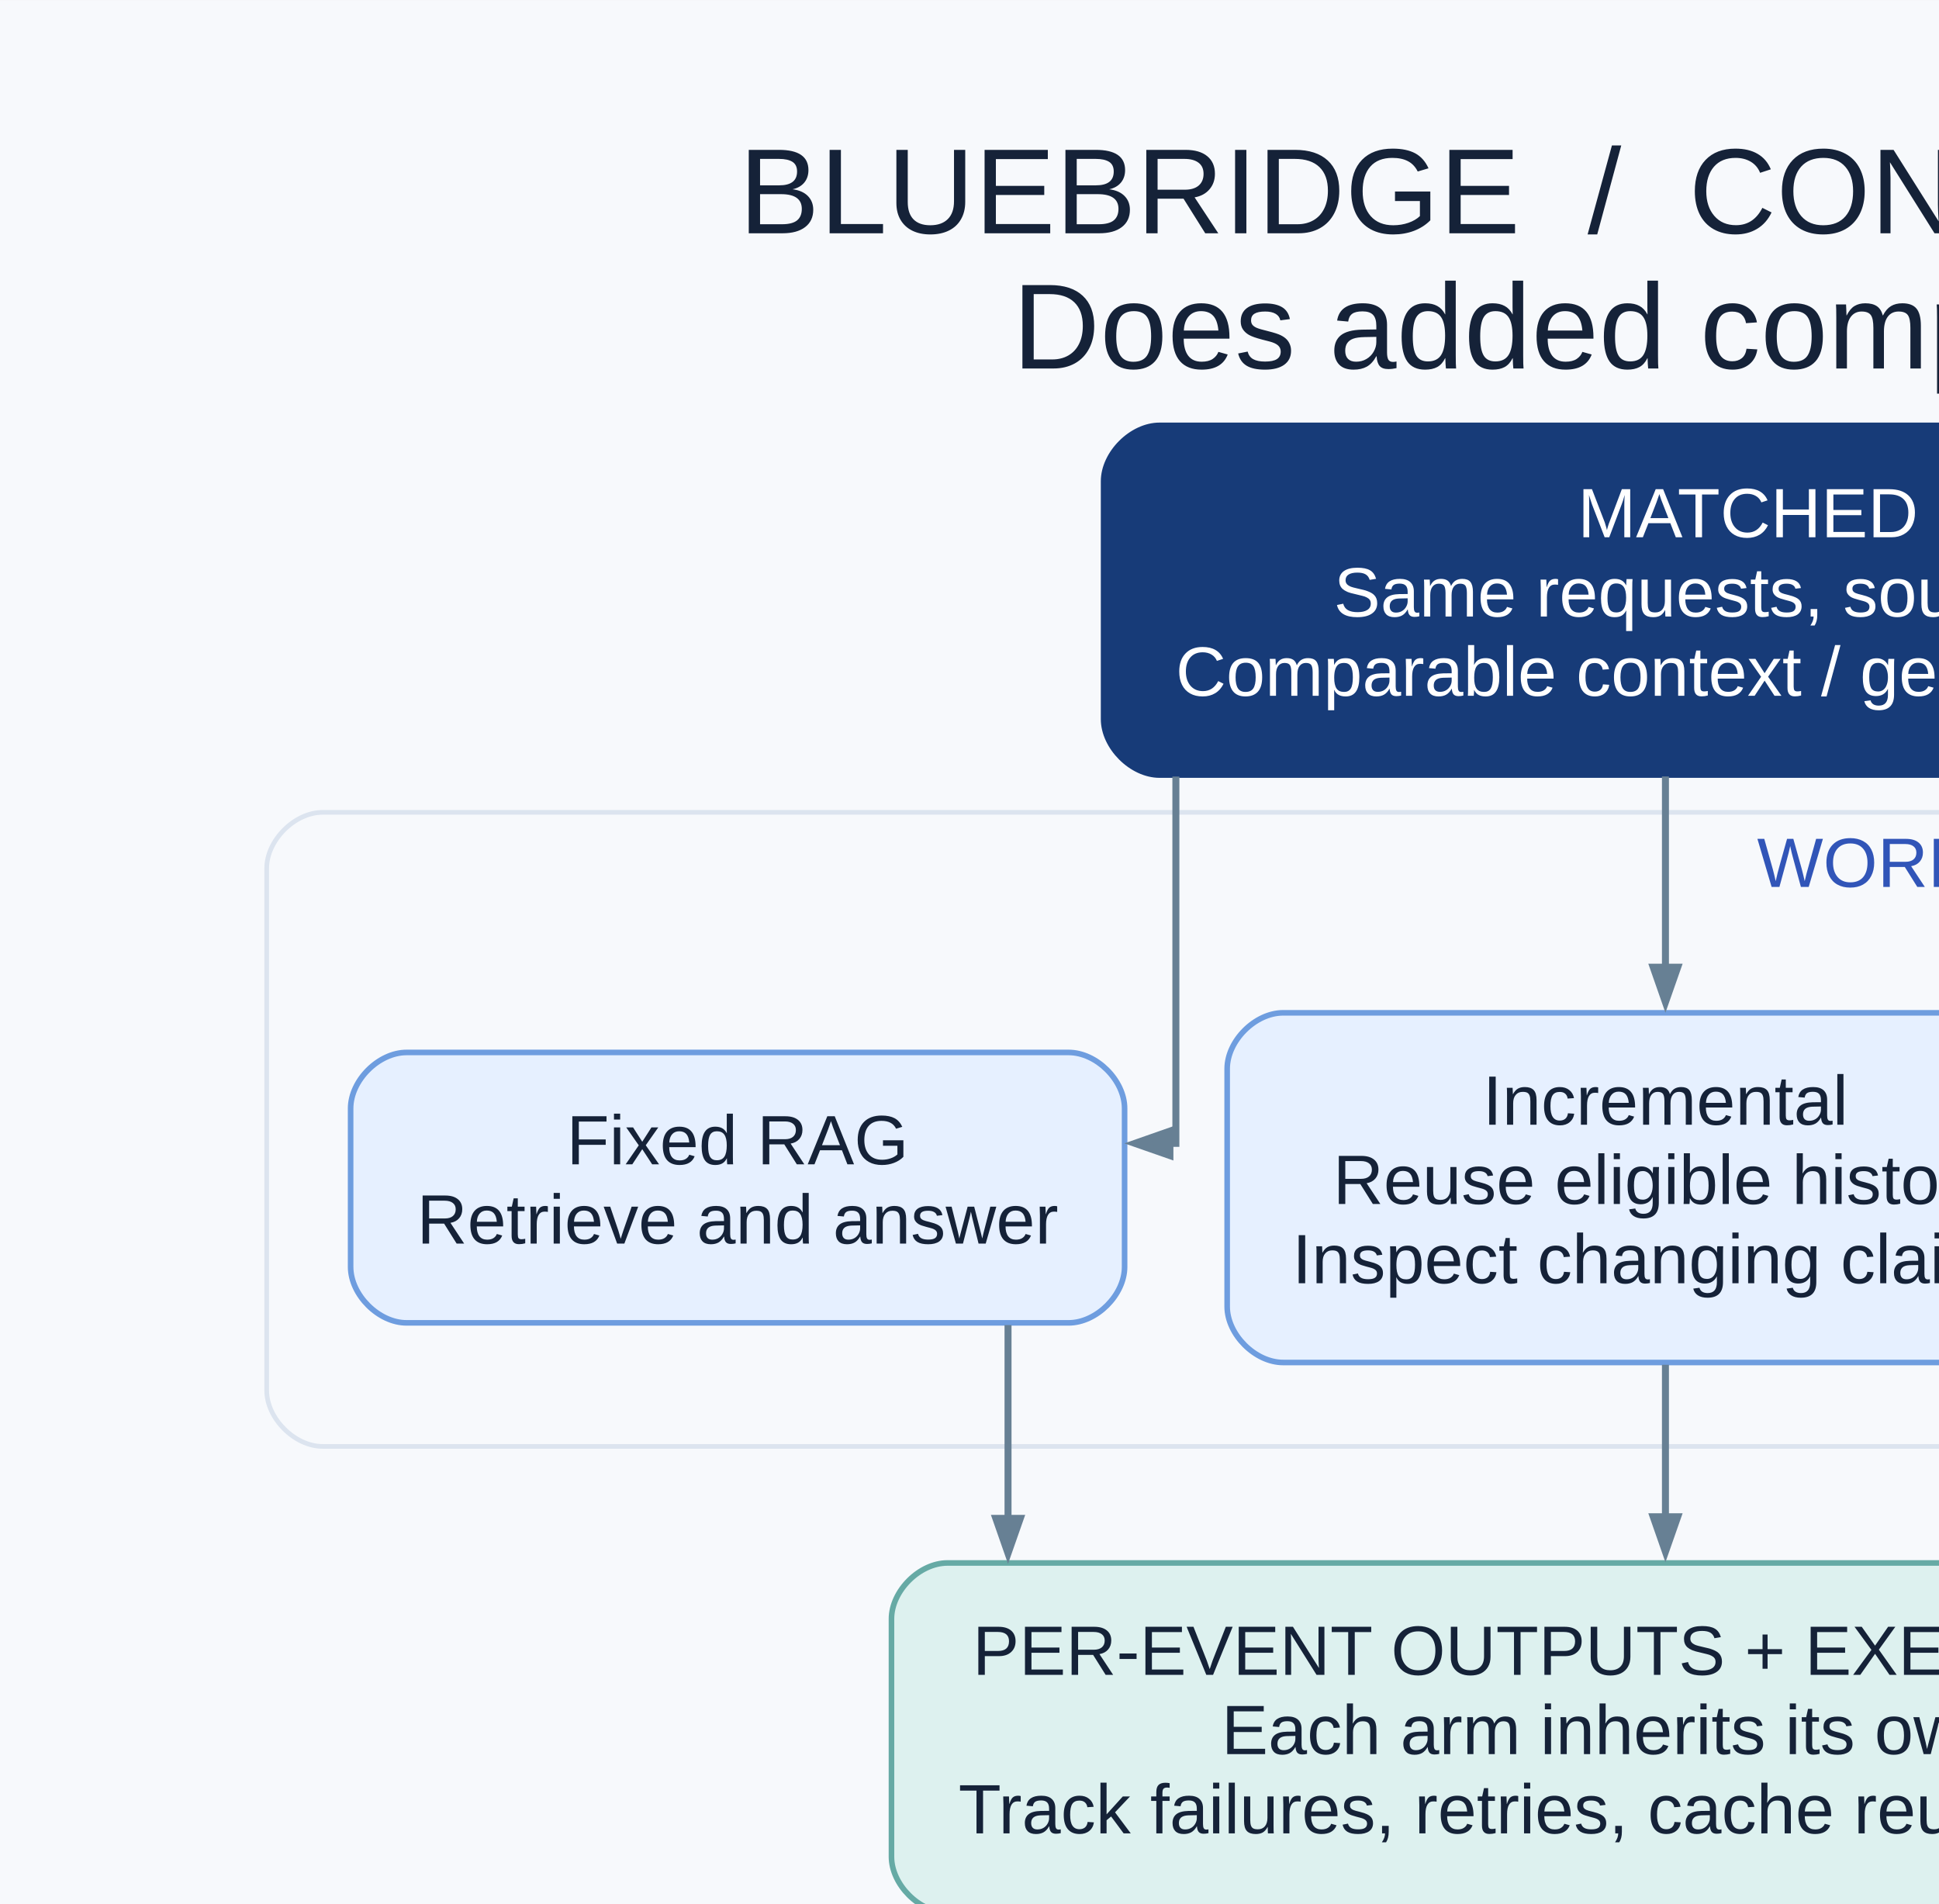
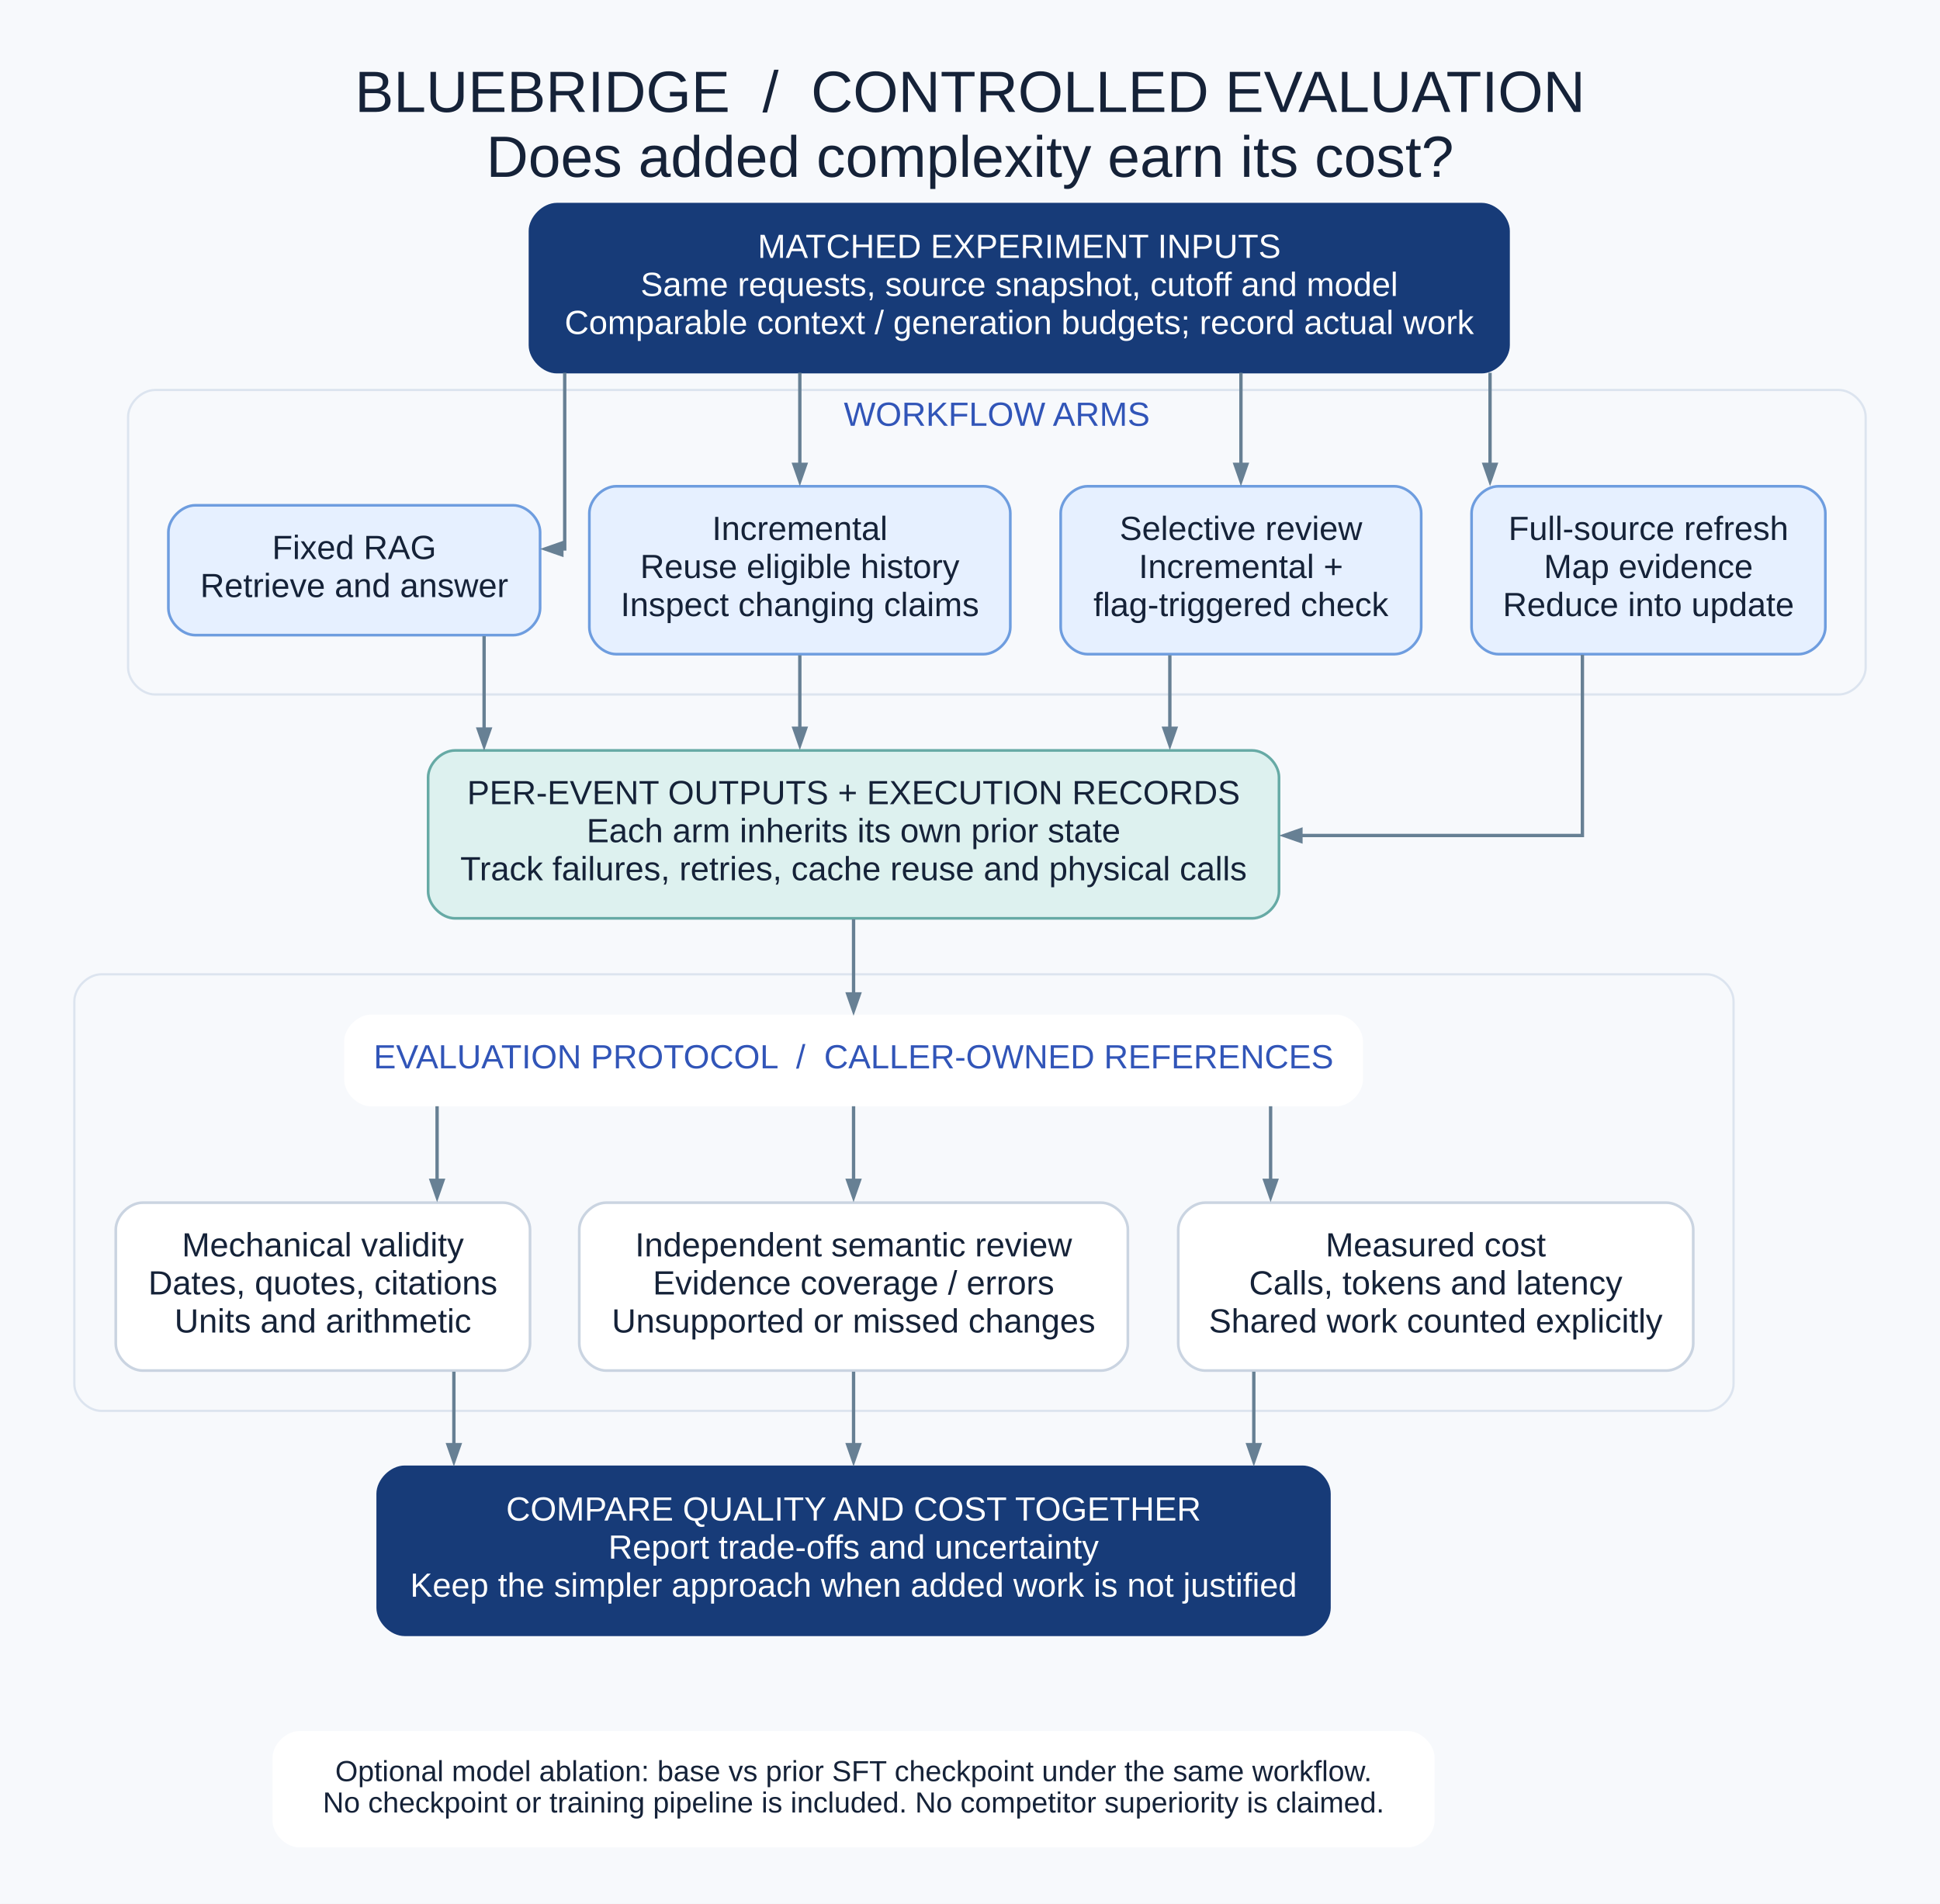
- <svg xmlns="http://www.w3.org/2000/svg" width="1805pt" height="1772pt" viewBox="0.00 0.00 866.40 850.40">
-   <g id="graph0" class="graph" transform="scale(2.08333 2.08333) rotate(0) translate(25.2 825.2)">
+ <svg xmlns="http://www.w3.org/2000/svg" width="866pt" height="850pt" viewBox="0.00 0.00 866.40 850.40">
+   <g id="graph0" class="graph" transform="scale(1 1) rotate(0) translate(25.2 825.2)">
    <polygon fill="#f7f9fc" stroke="none" points="-25.2,25.2 -25.2,-825.2 841.2,-825.2 841.2,25.2 -25.2,25.2" />
    <text text-anchor="middle" x="408" y="-775.2" font-family="Arial" font-size="26.00" fill="#152238">BLUEBRIDGE  /  CONTROLLED EVALUATION</text>
    <text text-anchor="middle" x="408" y="-746.2" font-family="Arial" font-size="26.00" fill="#152238">Does added complexity earn its cost?</text>
    <g id="clust1" class="cluster">
      <path fill="#f7f9fc" stroke="#dce4ef" d="M44,-515C44,-515 796,-515 796,-515 802,-515 808,-521 808,-527 808,-527 808,-639 808,-639 808,-645 802,-651 796,-651 796,-651 44,-651 44,-651 38,-651 32,-645 32,-639 32,-639 32,-527 32,-527 32,-521 38,-515 44,-515" />
      <text text-anchor="middle" x="420" y="-635" font-family="Arial" font-size="15.00" fill="#3155b8">WORKFLOW ARMS</text>
    </g>
    <g id="clust3" class="cluster">
      <path fill="#f7f9fc" stroke="#dce4ef" d="M20,-195C20,-195 737,-195 737,-195 743,-195 749,-201 749,-207 749,-207 749,-378 749,-378 749,-384 743,-390 737,-390 737,-390 20,-390 20,-390 14,-390 8,-384 8,-378 8,-378 8,-207 8,-207 8,-201 14,-195 20,-195" />
    </g>
    <g id="node1" class="node">
      <path fill="#173b78" stroke="#173b78" stroke-width="1.2" d="M636.5,-734C636.5,-734 223.5,-734 223.5,-734 217.5,-734 211.5,-728 211.5,-722 211.5,-722 211.5,-671 211.5,-671 211.5,-665 217.5,-659 223.5,-659 223.5,-659 636.5,-659 636.5,-659 642.5,-659 648.5,-665 648.5,-671 648.5,-671 648.5,-722 648.5,-722 648.5,-728 642.5,-734 636.5,-734" />
      <text text-anchor="middle" x="430" y="-710" font-family="Arial" font-size="15.00" fill="white">MATCHED EXPERIMENT INPUTS</text>
      <text text-anchor="middle" x="430" y="-693" font-family="Arial" font-size="15.00" fill="white">Same requests, source snapshot, cutoff and model</text>
      <text text-anchor="middle" x="430" y="-676" font-family="Arial" font-size="15.00" fill="white">Comparable context / generation budgets; record actual work</text>
    </g>
    <g id="node2" class="node">
      <path fill="#e6f0ff" stroke="#6e9ddf" stroke-width="1.2" d="M204,-599.5C204,-599.5 62,-599.5 62,-599.5 56,-599.5 50,-593.5 50,-587.5 50,-587.5 50,-553.5 50,-553.5 50,-547.5 56,-541.5 62,-541.5 62,-541.5 204,-541.5 204,-541.5 210,-541.5 216,-547.5 216,-553.5 216,-553.5 216,-587.5 216,-587.5 216,-593.5 210,-599.5 204,-599.5" />
      <text text-anchor="middle" x="133" y="-575.5" font-family="Arial" font-size="15.00" fill="#152238">Fixed RAG</text>
      <text text-anchor="middle" x="133" y="-558.5" font-family="Arial" font-size="15.00" fill="#152238">Retrieve and answer</text>
    </g>
    <g id="edge1" class="edge">
      <path fill="none" stroke="#678094" stroke-width="1.5" d="M227,-658.68C227,-624.66 227,-580 227,-580 227,-580 225.72,-580 225.72,-580" />
      <polygon fill="#678094" stroke="#678094" stroke-width="1.5" points="225.72,-577.38 218.22,-580 225.72,-582.63 225.72,-577.38" />
    </g>
    <g id="node3" class="node">
      <path fill="#e6f0ff" stroke="#6e9ddf" stroke-width="1.2" d="M414,-608C414,-608 250,-608 250,-608 244,-608 238,-602 238,-596 238,-596 238,-545 238,-545 238,-539 244,-533 250,-533 250,-533 414,-533 414,-533 420,-533 426,-539 426,-545 426,-545 426,-596 426,-596 426,-602 420,-608 414,-608" />
      <text text-anchor="middle" x="332" y="-584" font-family="Arial" font-size="15.00" fill="#152238">Incremental</text>
      <text text-anchor="middle" x="332" y="-567" font-family="Arial" font-size="15.00" fill="#152238">Reuse eligible history</text>
      <text text-anchor="middle" x="332" y="-550" font-family="Arial" font-size="15.00" fill="#152238">Inspect changing claims</text>
    </g>
    <g id="edge2" class="edge">
      <path fill="none" stroke="#678094" stroke-width="1.5" d="M332,-658.7C332,-658.7 332,-617.78 332,-617.78" />
      <polygon fill="#678094" stroke="#678094" stroke-width="1.5" points="334.63,-617.78 332,-610.28 329.38,-617.78 334.63,-617.78" />
    </g>
    <g id="node4" class="node">
      <path fill="#e6f0ff" stroke="#6e9ddf" stroke-width="1.2" d="M597.5,-608C597.5,-608 460.5,-608 460.5,-608 454.5,-608 448.5,-602 448.5,-596 448.5,-596 448.5,-545 448.5,-545 448.5,-539 454.5,-533 460.5,-533 460.5,-533 597.5,-533 597.5,-533 603.5,-533 609.5,-539 609.5,-545 609.5,-545 609.5,-596 609.5,-596 609.5,-602 603.5,-608 597.5,-608" />
      <text text-anchor="middle" x="529" y="-584" font-family="Arial" font-size="15.00" fill="#152238">Selective review</text>
      <text text-anchor="middle" x="529" y="-567" font-family="Arial" font-size="15.00" fill="#152238">Incremental +</text>
      <text text-anchor="middle" x="529" y="-550" font-family="Arial" font-size="15.00" fill="#152238">flag-triggered check</text>
    </g>
    <g id="edge3" class="edge">
      <path fill="none" stroke="#678094" stroke-width="1.5" d="M529,-658.7C529,-658.7 529,-617.78 529,-617.78" />
      <polygon fill="#678094" stroke="#678094" stroke-width="1.5" points="531.63,-617.78 529,-610.28 526.38,-617.78 531.63,-617.78" />
    </g>
    <g id="node5" class="node">
      <path fill="#e6f0ff" stroke="#6e9ddf" stroke-width="1.2" d="M778,-608C778,-608 644,-608 644,-608 638,-608 632,-602 632,-596 632,-596 632,-545 632,-545 632,-539 638,-533 644,-533 644,-533 778,-533 778,-533 784,-533 790,-539 790,-545 790,-545 790,-596 790,-596 790,-602 784,-608 778,-608" />
      <text text-anchor="middle" x="711" y="-584" font-family="Arial" font-size="15.00" fill="#152238">Full-source refresh</text>
      <text text-anchor="middle" x="711" y="-567" font-family="Arial" font-size="15.00" fill="#152238">Map evidence</text>
      <text text-anchor="middle" x="711" y="-550" font-family="Arial" font-size="15.00" fill="#152238">Reduce into update</text>
    </g>
    <g id="edge4" class="edge">
      <path fill="none" stroke="#678094" stroke-width="1.5" d="M640.25,-658.7C640.25,-658.7 640.25,-617.78 640.25,-617.78" />
      <polygon fill="#678094" stroke="#678094" stroke-width="1.5" points="642.88,-617.78 640.25,-610.28 637.63,-617.78 642.88,-617.78" />
    </g>
    <g id="node6" class="node">
      <path fill="#ddf1ef" stroke="#66aaa5" stroke-width="1.2" d="M534,-490C534,-490 178,-490 178,-490 172,-490 166,-484 166,-478 166,-478 166,-427 166,-427 166,-421 172,-415 178,-415 178,-415 534,-415 534,-415 540,-415 546,-421 546,-427 546,-427 546,-478 546,-478 546,-484 540,-490 534,-490" />
      <text text-anchor="middle" x="356" y="-466" font-family="Arial" font-size="15.00" fill="#152238">PER-EVENT OUTPUTS + EXECUTION RECORDS</text>
      <text text-anchor="middle" x="356" y="-449" font-family="Arial" font-size="15.00" fill="#152238">Each arm inherits its own prior state</text>
      <text text-anchor="middle" x="356" y="-432" font-family="Arial" font-size="15.00" fill="#152238">Track failures, retries, cache reuse and physical calls</text>
    </g>
    <g id="edge5" class="edge">
      <path fill="none" stroke="#678094" stroke-width="1.5" d="M191,-541.03C191,-541.03 191,-499.57 191,-499.57" />
      <polygon fill="#678094" stroke="#678094" stroke-width="1.5" points="193.63,-499.57 191,-492.07 188.38,-499.57 193.63,-499.57" />
    </g>
    <g id="edge6" class="edge">
      <path fill="none" stroke="#678094" stroke-width="1.5" d="M332,-532.51C332,-532.51 332,-499.91 332,-499.91" />
      <polygon fill="#678094" stroke="#678094" stroke-width="1.5" points="334.63,-499.91 332,-492.41 329.38,-499.91 334.63,-499.91" />
    </g>
    <g id="edge7" class="edge">
      <path fill="none" stroke="#678094" stroke-width="1.5" d="M497.25,-532.51C497.25,-532.51 497.25,-499.91 497.25,-499.91" />
      <polygon fill="#678094" stroke="#678094" stroke-width="1.5" points="499.88,-499.91 497.25,-492.41 494.63,-499.91 499.88,-499.91" />
    </g>
    <g id="edge8" class="edge">
      <path fill="none" stroke="#678094" stroke-width="1.5" d="M681.5,-532.68C681.5,-498 681.5,-452 681.5,-452 681.5,-452 555.79,-452 555.79,-452" />
      <polygon fill="#678094" stroke="#678094" stroke-width="1.5" points="555.79,-449.38 548.29,-452 555.79,-454.63 555.79,-449.38" />
    </g>
    <g id="node7" class="node">
      <path fill="white" stroke="none" stroke-width="1.2" d="M571.5,-372C571.5,-372 140.5,-372 140.5,-372 134.5,-372 128.5,-366 128.5,-360 128.5,-360 128.5,-343 128.5,-343 128.5,-337 134.5,-331 140.5,-331 140.5,-331 571.5,-331 571.5,-331 577.5,-331 583.5,-337 583.5,-343 583.5,-343 583.5,-360 583.5,-360 583.5,-366 577.5,-372 571.5,-372" />
      <text text-anchor="middle" x="356" y="-348" font-family="Arial" font-size="15.00" fill="#3155b8">EVALUATION PROTOCOL  /  CALLER-OWNED REFERENCES</text>
    </g>
    <g id="edge14" class="edge">
      <path fill="none" stroke="#678094" stroke-width="1.5" d="M356,-414.6C356,-414.6 356,-381.24 356,-381.24" />
      <polygon fill="#678094" stroke="#678094" stroke-width="1.5" points="358.63,-381.24 356,-373.74 353.38,-381.24 358.63,-381.24" />
    </g>
    <g id="node8" class="node">
      <path fill="white" stroke="#cad4e1" stroke-width="1.2" d="M199.5,-288C199.5,-288 38.5,-288 38.5,-288 32.5,-288 26.5,-282 26.5,-276 26.5,-276 26.5,-225 26.5,-225 26.5,-219 32.5,-213 38.5,-213 38.5,-213 199.5,-213 199.5,-213 205.5,-213 211.5,-219 211.5,-225 211.5,-225 211.5,-276 211.5,-276 211.5,-282 205.5,-288 199.5,-288" />
      <text text-anchor="middle" x="119" y="-264" font-family="Arial" font-size="15.00" fill="#152238">Mechanical validity</text>
      <text text-anchor="middle" x="119" y="-247" font-family="Arial" font-size="15.00" fill="#152238">Dates, quotes, citations</text>
      <text text-anchor="middle" x="119" y="-230" font-family="Arial" font-size="15.00" fill="#152238">Units and arithmetic</text>
    </g>
    <g id="edge15" class="edge">
      <path fill="none" stroke="#678094" stroke-width="1.5" d="M170,-331.06C170,-331.06 170,-297.98 170,-297.98" />
      <polygon fill="#678094" stroke="#678094" stroke-width="1.5" points="172.63,-297.98 170,-290.48 167.38,-297.98 172.63,-297.98" />
    </g>
    <g id="node9" class="node">
      <path fill="white" stroke="#cad4e1" stroke-width="1.2" d="M466.5,-288C466.5,-288 245.5,-288 245.5,-288 239.5,-288 233.5,-282 233.5,-276 233.5,-276 233.5,-225 233.5,-225 233.5,-219 239.5,-213 245.5,-213 245.5,-213 466.5,-213 466.5,-213 472.5,-213 478.5,-219 478.5,-225 478.5,-225 478.5,-276 478.5,-276 478.5,-282 472.5,-288 466.5,-288" />
      <text text-anchor="middle" x="356" y="-264" font-family="Arial" font-size="15.00" fill="#152238">Independent semantic review</text>
      <text text-anchor="middle" x="356" y="-247" font-family="Arial" font-size="15.00" fill="#152238">Evidence coverage / errors</text>
      <text text-anchor="middle" x="356" y="-230" font-family="Arial" font-size="15.00" fill="#152238">Unsupported or missed changes</text>
    </g>
    <g id="edge16" class="edge">
      <path fill="none" stroke="#678094" stroke-width="1.5" d="M356,-331.06C356,-331.06 356,-297.98 356,-297.98" />
      <polygon fill="#678094" stroke="#678094" stroke-width="1.5" points="358.63,-297.98 356,-290.48 353.38,-297.98 358.63,-297.98" />
    </g>
    <g id="node10" class="node">
      <path fill="white" stroke="#cad4e1" stroke-width="1.2" d="M719,-288C719,-288 513,-288 513,-288 507,-288 501,-282 501,-276 501,-276 501,-225 501,-225 501,-219 507,-213 513,-213 513,-213 719,-213 719,-213 725,-213 731,-219 731,-225 731,-225 731,-276 731,-276 731,-282 725,-288 719,-288" />
      <text text-anchor="middle" x="616" y="-264" font-family="Arial" font-size="15.00" fill="#152238">Measured cost</text>
      <text text-anchor="middle" x="616" y="-247" font-family="Arial" font-size="15.00" fill="#152238">Calls, tokens and latency</text>
      <text text-anchor="middle" x="616" y="-230" font-family="Arial" font-size="15.00" fill="#152238">Shared work counted explicitly</text>
    </g>
    <g id="edge17" class="edge">
      <path fill="none" stroke="#678094" stroke-width="1.5" d="M542.25,-331.06C542.25,-331.06 542.25,-297.98 542.25,-297.98" />
      <polygon fill="#678094" stroke="#678094" stroke-width="1.5" points="544.88,-297.98 542.25,-290.48 539.63,-297.98 544.88,-297.98" />
    </g>
    <g id="node11" class="node">
      <path fill="#173b78" stroke="#173b78" stroke-width="1.2" d="M556.5,-170C556.5,-170 155.5,-170 155.5,-170 149.5,-170 143.5,-164 143.5,-158 143.5,-158 143.5,-107 143.5,-107 143.5,-101 149.5,-95 155.5,-95 155.5,-95 556.5,-95 556.5,-95 562.5,-95 568.5,-101 568.5,-107 568.5,-107 568.5,-158 568.5,-158 568.5,-164 562.5,-170 556.5,-170" />
      <text text-anchor="middle" x="356" y="-146" font-family="Arial" font-size="15.00" fill="white">COMPARE QUALITY AND COST TOGETHER</text>
      <text text-anchor="middle" x="356" y="-129" font-family="Arial" font-size="15.00" fill="white">Report trade-offs and uncertainty</text>
      <text text-anchor="middle" x="356" y="-112" font-family="Arial" font-size="15.00" fill="white">Keep the simpler approach when added work is not justified</text>
    </g>
    <g id="edge18" class="edge">
      <path fill="none" stroke="#678094" stroke-width="1.5" d="M177.5,-212.51C177.5,-212.51 177.5,-179.91 177.5,-179.91" />
      <polygon fill="#678094" stroke="#678094" stroke-width="1.5" points="180.13,-179.91 177.5,-172.41 174.88,-179.91 180.13,-179.91" />
    </g>
    <g id="edge19" class="edge">
      <path fill="none" stroke="#678094" stroke-width="1.5" d="M356,-212.51C356,-212.51 356,-179.91 356,-179.91" />
      <polygon fill="#678094" stroke="#678094" stroke-width="1.5" points="358.63,-179.91 356,-172.41 353.38,-179.91 358.63,-179.91" />
    </g>
    <g id="edge20" class="edge">
      <path fill="none" stroke="#678094" stroke-width="1.5" d="M534.75,-212.51C534.75,-212.51 534.75,-179.91 534.75,-179.91" />
      <polygon fill="#678094" stroke="#678094" stroke-width="1.5" points="537.38,-179.91 534.75,-172.41 532.13,-179.91 537.38,-179.91" />
    </g>
    <g id="node12" class="node">
      <path fill="white" stroke="none" stroke-width="1.2" d="M603.5,-52C603.5,-52 108.5,-52 108.5,-52 102.5,-52 96.5,-46 96.5,-40 96.5,-40 96.5,-12 96.5,-12 96.5,-6 102.5,0 108.5,0 108.5,0 603.5,0 603.5,0 609.5,0 615.5,-6 615.5,-12 615.5,-12 615.5,-40 615.5,-40 615.5,-46 609.5,-52 603.5,-52" />
      <text text-anchor="middle" x="356" y="-29.6" font-family="Arial" font-size="13.00" fill="#152238">Optional model ablation: base vs prior SFT checkpoint under the same workflow.</text>
      <text text-anchor="middle" x="356" y="-15.6" font-family="Arial" font-size="13.00" fill="#152238">No checkpoint or training pipeline is included. No competitor superiority is claimed.</text>
    </g>
  </g>
</svg>
